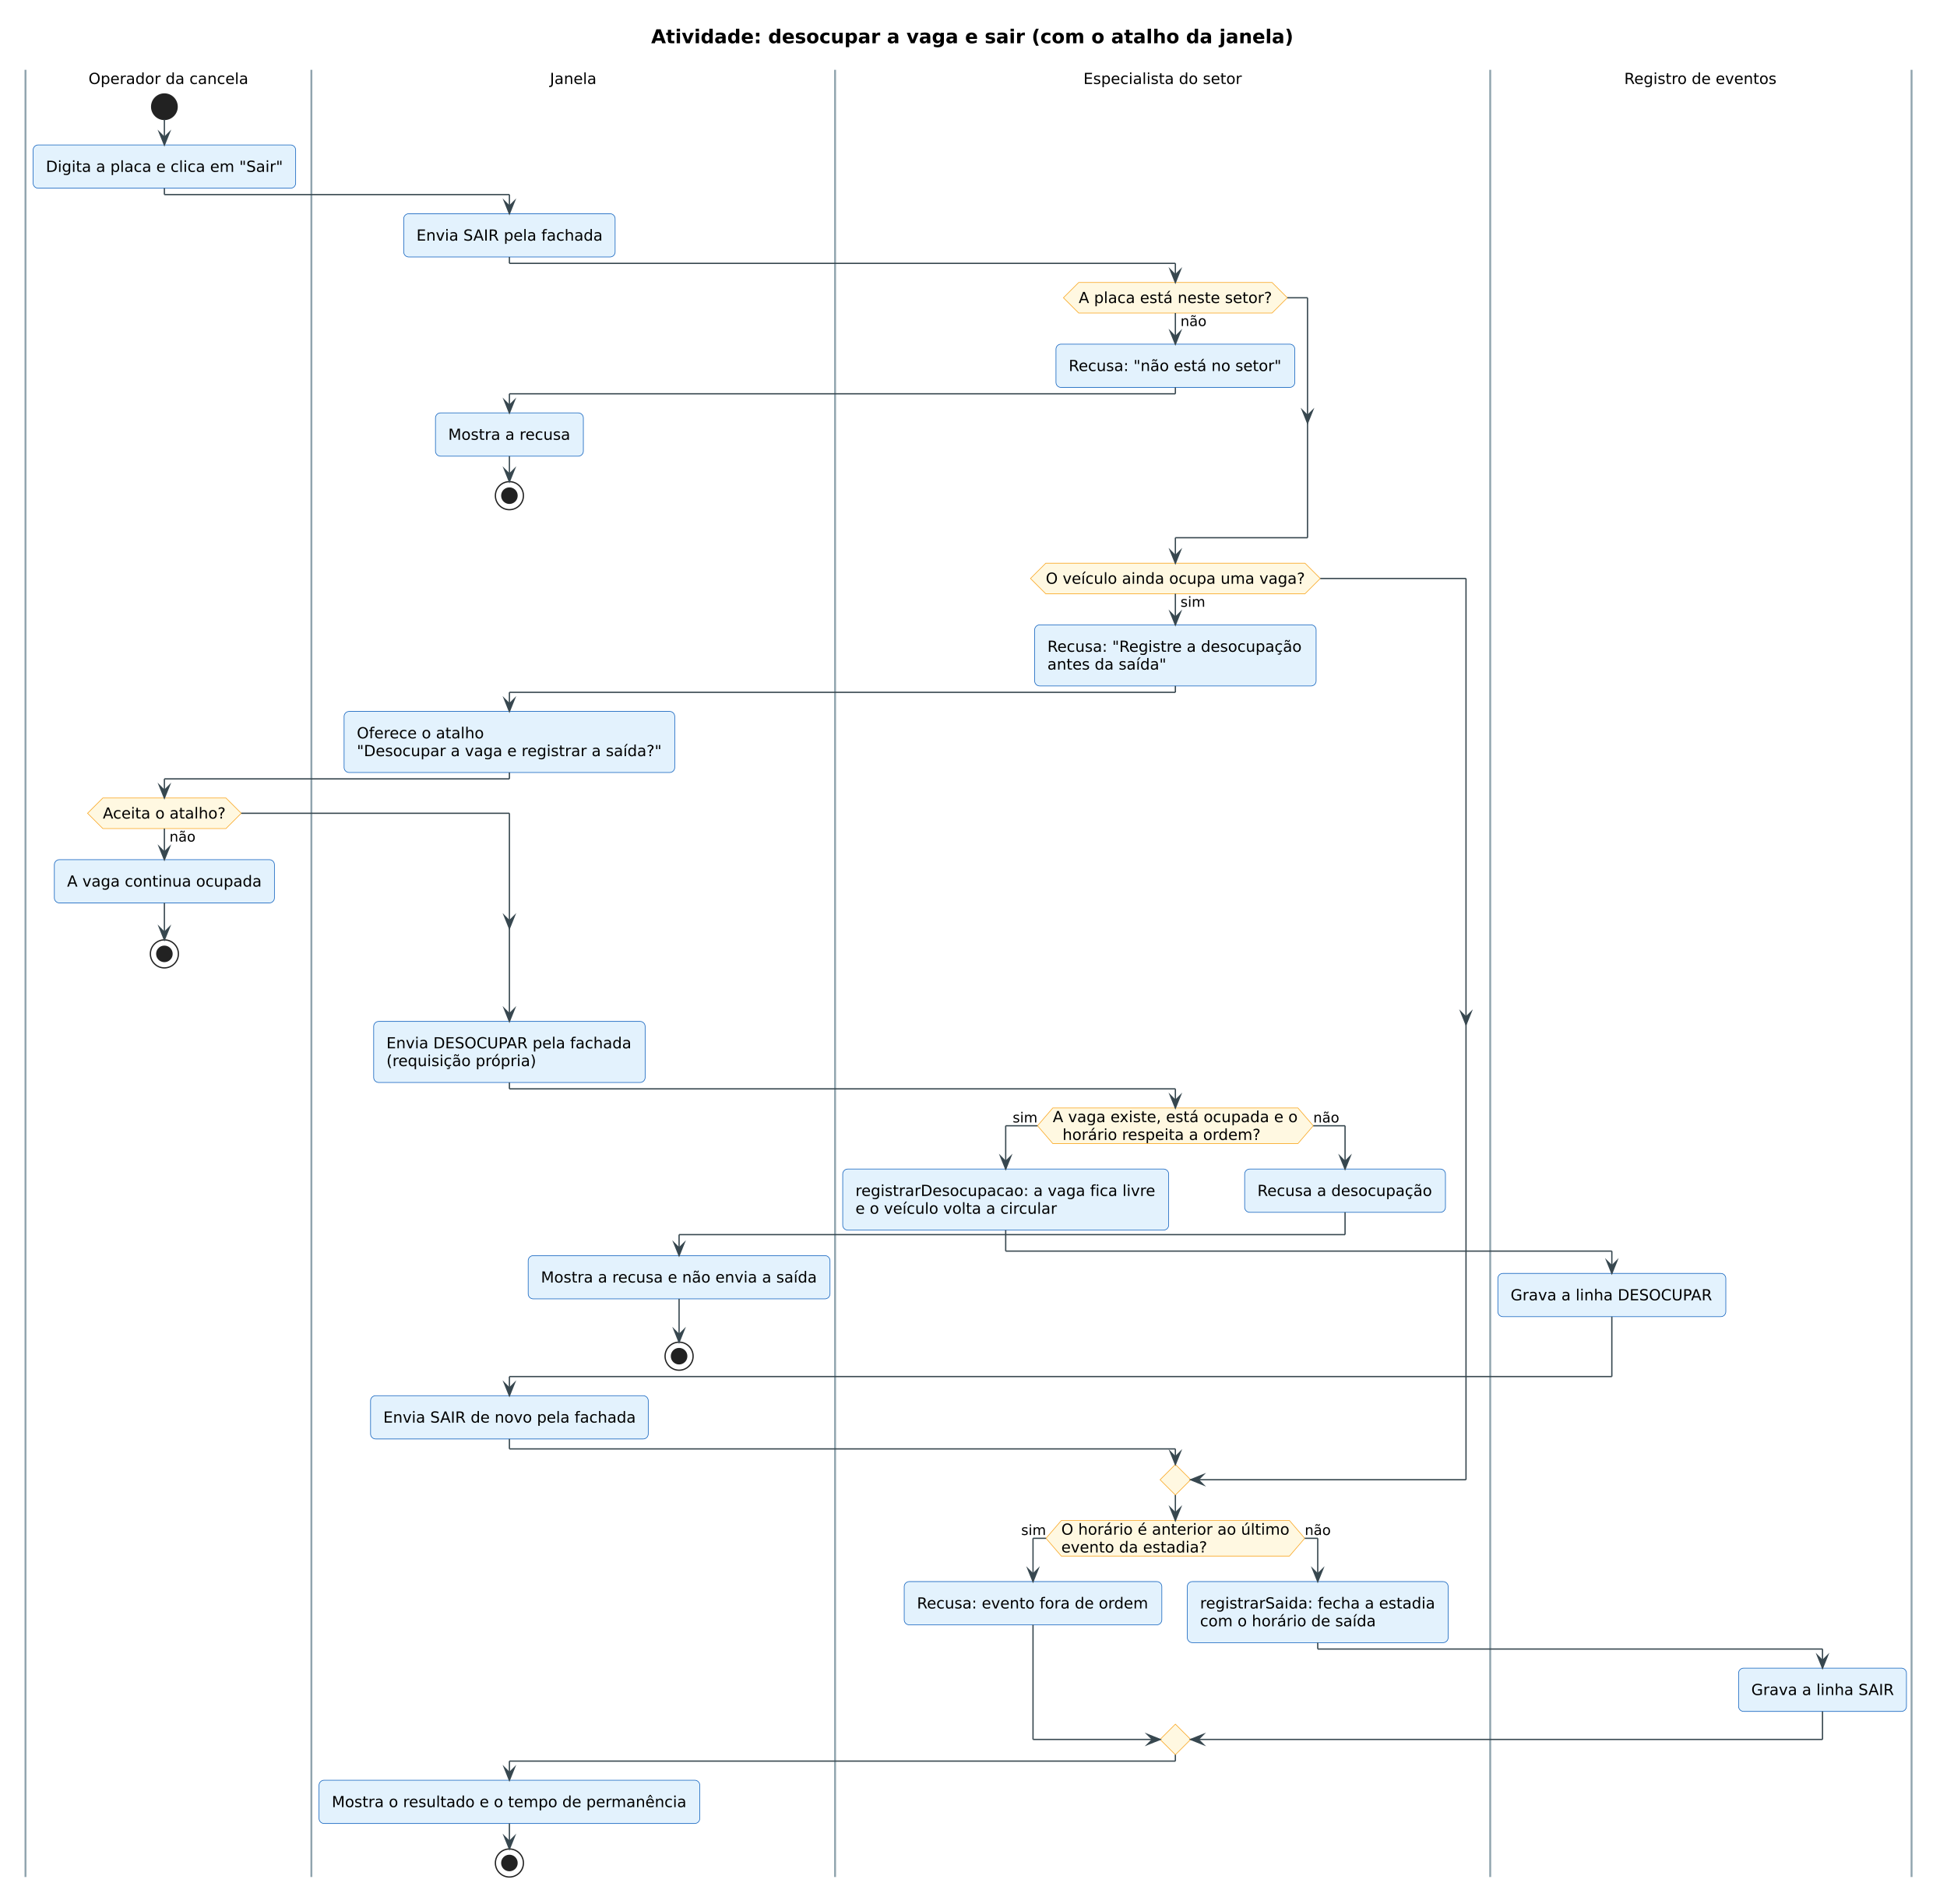
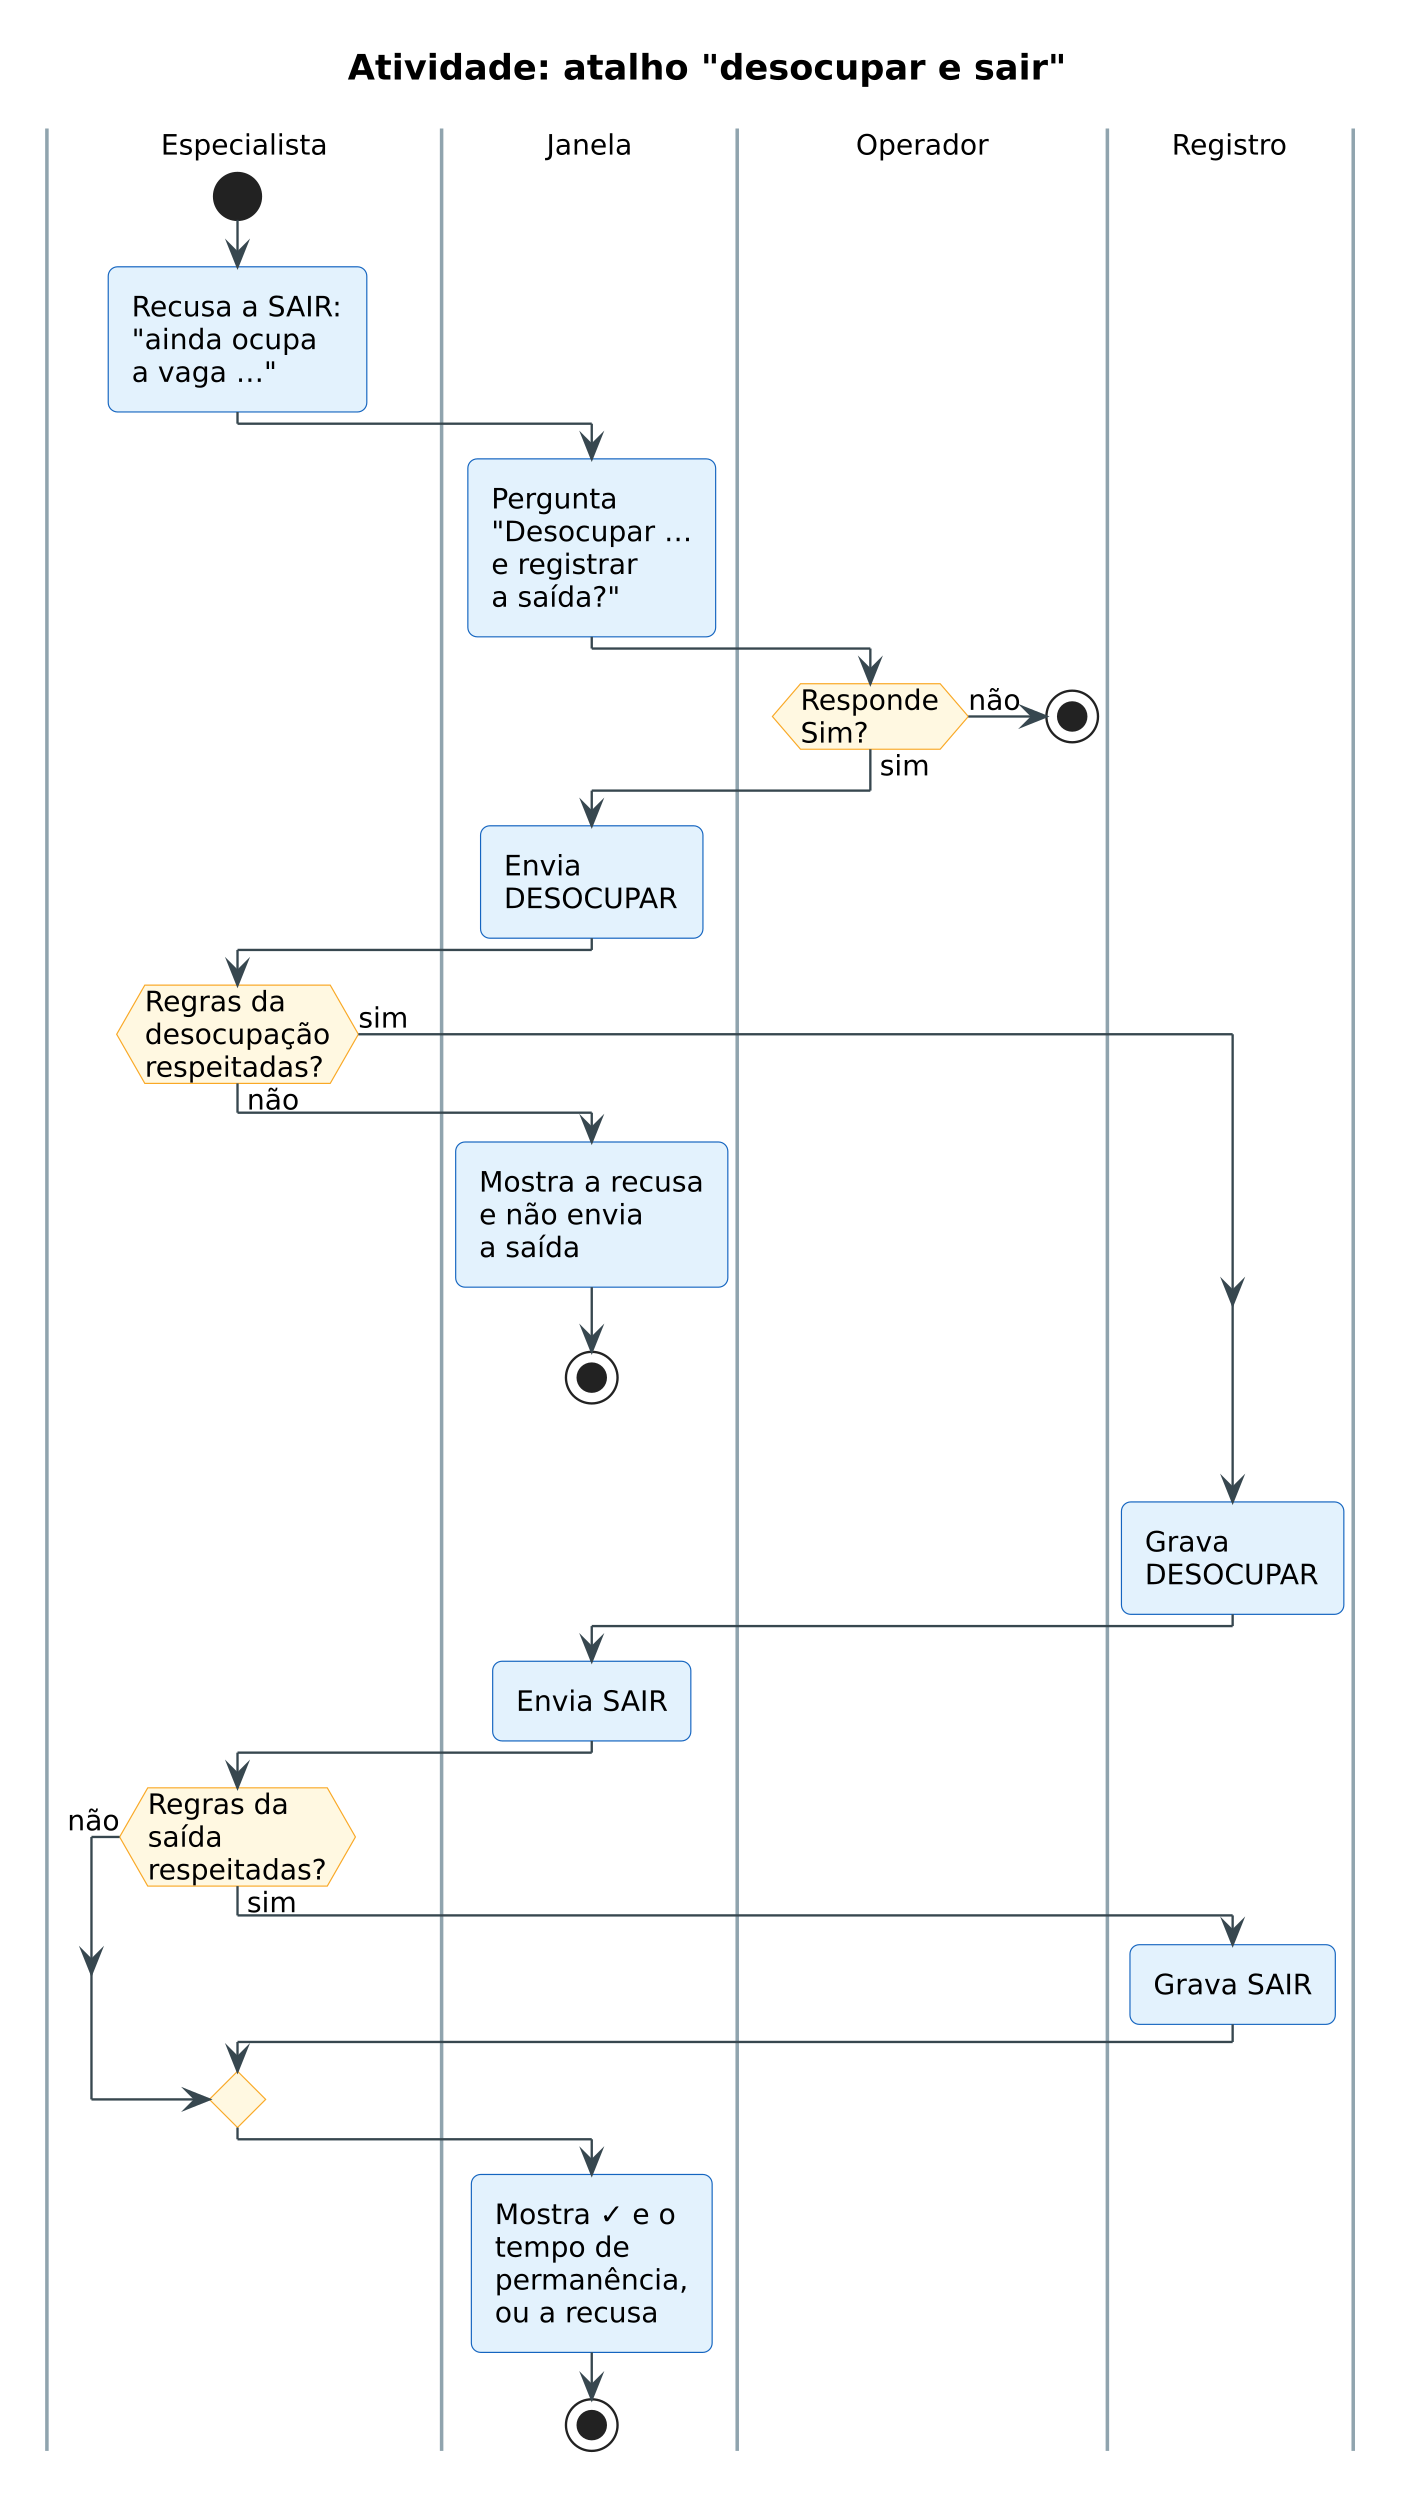
- <svg xmlns="http://www.w3.org/2000/svg" version="1.1" data-diagram-type="ACTIVITY" style="width:1528px;height:1494px;background:#FFFFFF;" width="1528px" height="1494px" viewBox="0 0 1528 1494" zoomAndPan="magnify" preserveAspectRatio="none" contentStyleType="text/css">
+ <svg xmlns="http://www.w3.org/2000/svg" version="1.1" data-diagram-type="ACTIVITY" style="width:604px;height:1066px;background:#FFFFFF;" width="604px" height="1066px" viewBox="0 0 604 1066" zoomAndPan="magnify" preserveAspectRatio="none" contentStyleType="text/css">
  <defs />
  <g font-family="sans-serif" lengthAdjust="spacing">
    <g class="title" data-source-line="2">
-       <text x="511.015" y="33.923" fill="#000" font-size="15" textLength="504.067" font-weight="700" font-family="'DejaVu Sans'">Atividade: desocupar a vaga e sair (com o atalho da janela)</text>
+       <text x="148.26" y="33.923" fill="#000" font-size="15" textLength="306.401" font-weight="700" font-family="'DejaVu Sans'">Atividade: atalho "desocupar e sair"</text>
    </g>
-     <rect x="20" y="54.791" width="1481.097" height="13.969" fill="none" style="stroke:none;" />
-     <ellipse cx="129.015" cy="83.76" rx="10" ry="10" fill="#222" style="stroke:#222;stroke-width:1;" />
-     <rect x="26" y="113.76" width="206.029" height="33.969" fill="#E3F2FD" style="stroke:#1565C0;stroke-width:0.5;" rx="4" ry="4" />
-     <text x="36" y="134.898" fill="#000" font-size="12" textLength="186.029" font-family="'DejaVu Sans'">Digita a placa e clica em "Sair"</text>
-     <rect x="42.658" y="674.717" width="172.713" height="33.969" fill="#E3F2FD" style="stroke:#1565C0;stroke-width:0.5;" rx="4" ry="4" />
-     <text x="52.658" y="695.855" fill="#000" font-size="12" textLength="152.713" font-family="'DejaVu Sans'">A vaga continua ocupada</text>
-     <ellipse cx="129.015" cy="748.67" rx="11" ry="11" fill="none" style="stroke:#222;stroke-width:1;" />
-     <ellipse cx="129.015" cy="748.67" rx="6" ry="6" fill="#222" style="stroke:#222;stroke-width:1;" />
-     <polygon points="80.707,626.314,177.322,626.314,189.322,638.314,177.322,650.314,80.707,650.314,68.707,638.314,80.707,626.314" fill="#FFF8E1" style="stroke:#F9A825;stroke-width:0.5;stroke-linejoin:miter;stroke-miterlimit:10;" />
-     <text x="133.015" y="660.525" fill="#000" font-size="11" textLength="20.442" font-family="'DejaVu Sans'">não</text>
-     <text x="80.707" y="642.469" fill="#000" font-size="12" textLength="96.615" font-family="'DejaVu Sans'">Aceita o atalho?</text>
-     <line x1="20" y1="54.791" x2="20" y2="1473.201" style="stroke:#90A4AE;stroke-width:1.5;" />
-     <rect x="316.825" y="167.729" width="165.916" height="33.969" fill="#E3F2FD" style="stroke:#1565C0;stroke-width:0.5;" rx="4" ry="4" />
-     <text x="326.825" y="188.867" fill="#000" font-size="12" textLength="145.916" font-family="'DejaVu Sans'">Envia SAIR pela fachada</text>
-     <rect x="341.76" y="324.068" width="116.047" height="33.969" fill="#E3F2FD" style="stroke:#1565C0;stroke-width:0.5;" rx="4" ry="4" />
-     <text x="351.76" y="345.207" fill="#000" font-size="12" textLength="96.047" font-family="'DejaVu Sans'">Mostra a recusa</text>
-     <ellipse cx="399.783" cy="389.037" rx="11" ry="11" fill="none" style="stroke:#222;stroke-width:1;" />
-     <ellipse cx="399.783" cy="389.037" rx="6" ry="6" fill="#222" style="stroke:#222;stroke-width:1;" />
-     <rect x="270.038" y="558.377" width="259.49" height="47.938" fill="#E3F2FD" style="stroke:#1565C0;stroke-width:0.5;" rx="4" ry="4" />
-     <text x="280.038" y="579.516" fill="#000" font-size="12" textLength="100.014" font-family="'DejaVu Sans'">Oferece o atalho</text>
-     <text x="280.038" y="593.484" fill="#000" font-size="12" textLength="239.49" font-family="'DejaVu Sans'">"Desocupar a vaga e registrar a saída?"</text>
-     <rect x="293.262" y="801.67" width="213.043" height="47.938" fill="#E3F2FD" style="stroke:#1565C0;stroke-width:0.5;" rx="4" ry="4" />
-     <text x="303.262" y="822.809" fill="#000" font-size="12" textLength="193.043" font-family="'DejaVu Sans'">Envia DESOCUPAR pela fachada</text>
-     <text x="303.262" y="836.777" fill="#000" font-size="12" textLength="118.061" font-family="'DejaVu Sans'">(requisição própria)</text>
-     <rect x="414.523" y="985.482" width="236.844" height="33.969" fill="#E3F2FD" style="stroke:#1565C0;stroke-width:0.5;" rx="4" ry="4" />
-     <text x="424.523" y="1006.621" fill="#000" font-size="12" textLength="216.844" font-family="'DejaVu Sans'">Mostra a recusa e não envia a saída</text>
-     <ellipse cx="532.945" cy="1064.42" rx="11" ry="11" fill="none" style="stroke:#222;stroke-width:1;" />
-     <ellipse cx="532.945" cy="1064.42" rx="6" ry="6" fill="#222" style="stroke:#222;stroke-width:1;" />
-     <rect x="290.815" y="1095.42" width="217.936" height="33.969" fill="#E3F2FD" style="stroke:#1565C0;stroke-width:0.5;" rx="4" ry="4" />
-     <text x="300.815" y="1116.559" fill="#000" font-size="12" textLength="197.936" font-family="'DejaVu Sans'">Envia SAIR de novo pela fachada</text>
-     <rect x="250.371" y="1397.232" width="298.824" height="33.969" fill="#E3F2FD" style="stroke:#1565C0;stroke-width:0.5;" rx="4" ry="4" />
-     <text x="260.371" y="1418.371" fill="#000" font-size="12" textLength="278.824" font-family="'DejaVu Sans'">Mostra o resultado e o tempo de permanência</text>
-     <ellipse cx="399.783" cy="1462.201" rx="11" ry="11" fill="none" style="stroke:#222;stroke-width:1;" />
-     <ellipse cx="399.783" cy="1462.201" rx="6" ry="6" fill="#222" style="stroke:#222;stroke-width:1;" />
-     <line x1="244.371" y1="54.791" x2="244.371" y2="1473.201" style="stroke:#90A4AE;stroke-width:1.5;" />
-     <rect x="828.719" y="270.1" width="187.426" height="33.969" fill="#E3F2FD" style="stroke:#1565C0;stroke-width:0.5;" rx="4" ry="4" />
-     <text x="838.719" y="291.238" fill="#000" font-size="12" textLength="167.426" font-family="'DejaVu Sans'">Recusa: "não está no setor"</text>
-     <polygon points="846.567,221.697,998.296,221.697,1010.296,233.697,998.296,245.697,846.567,245.697,834.567,233.697,846.567,221.697" fill="#FFF8E1" style="stroke:#F9A825;stroke-width:0.5;stroke-linejoin:miter;stroke-miterlimit:10;" />
-     <text x="926.432" y="255.908" fill="#000" font-size="11" textLength="20.442" font-family="'DejaVu Sans'">não</text>
-     <text x="846.567" y="237.852" fill="#000" font-size="12" textLength="151.729" font-family="'DejaVu Sans'">A placa está neste setor?</text>
-     <rect x="811.984" y="490.439" width="220.895" height="47.938" fill="#E3F2FD" style="stroke:#1565C0;stroke-width:0.5;" rx="4" ry="4" />
-     <text x="821.984" y="511.578" fill="#000" font-size="12" textLength="200.895" font-family="'DejaVu Sans'">Recusa: "Registre a desocupação</text>
-     <text x="821.984" y="525.547" fill="#000" font-size="12" textLength="93.328" font-family="'DejaVu Sans'">antes da saída"</text>
-     <polygon points="826.232,869.607,1018.631,869.607,1030.631,883.576,1018.631,897.545,826.232,897.545,814.232,883.576,826.232,869.607" fill="#FFF8E1" style="stroke:#F9A825;stroke-width:0.5;stroke-linejoin:miter;stroke-miterlimit:10;" />
-     <text x="826.232" y="880.746" fill="#000" font-size="12" textLength="192.398" font-family="'DejaVu Sans'">A vaga existe, está ocupada e o</text>
-     <text x="833.861" y="894.715" fill="#000" font-size="12" textLength="155.936" font-family="'DejaVu Sans'">horário respeita a ordem?</text>
-     <text x="794.73" y="880.982" fill="#000" font-size="11" textLength="19.502" font-family="'DejaVu Sans'">sim</text>
-     <text x="1030.631" y="880.982" fill="#000" font-size="11" textLength="20.442" font-family="'DejaVu Sans'">não</text>
-     <rect x="661.367" y="917.545" width="255.805" height="47.938" fill="#E3F2FD" style="stroke:#1565C0;stroke-width:0.5;" rx="4" ry="4" />
-     <text x="671.367" y="938.684" fill="#000" font-size="12" textLength="235.805" font-family="'DejaVu Sans'">registrarDesocupacao: a vaga fica livre</text>
-     <text x="671.367" y="952.652" fill="#000" font-size="12" textLength="158.373" font-family="'DejaVu Sans'">e o veículo volta a circular</text>
-     <rect x="976.808" y="917.545" width="157.572" height="33.969" fill="#E3F2FD" style="stroke:#1565C0;stroke-width:0.5;" rx="4" ry="4" />
-     <text x="986.808" y="938.684" fill="#000" font-size="12" textLength="137.572" font-family="'DejaVu Sans'">Recusa a desocupação</text>
-     <polygon points="820.713,442.037,1024.15,442.037,1036.15,454.037,1024.15,466.037,820.713,466.037,808.713,454.037,820.713,442.037" fill="#FFF8E1" style="stroke:#F9A825;stroke-width:0.5;stroke-linejoin:miter;stroke-miterlimit:10;" />
-     <text x="926.432" y="476.248" fill="#000" font-size="11" textLength="19.502" font-family="'DejaVu Sans'">sim</text>
-     <text x="820.713" y="458.191" fill="#000" font-size="12" textLength="203.438" font-family="'DejaVu Sans'">O veículo ainda ocupa uma vaga?</text>
-     <polygon points="922.432,1149.389,934.432,1161.389,922.432,1173.389,910.432,1161.389,922.432,1149.389" fill="#FFF8E1" style="stroke:#F9A825;stroke-width:0.5;stroke-linejoin:miter;stroke-miterlimit:10;" />
-     <polygon points="832.912,1193.389,1011.951,1193.389,1023.951,1207.357,1011.951,1221.326,832.912,1221.326,820.912,1207.357,832.912,1193.389" fill="#FFF8E1" style="stroke:#F9A825;stroke-width:0.5;stroke-linejoin:miter;stroke-miterlimit:10;" />
-     <text x="832.912" y="1204.527" fill="#000" font-size="12" textLength="179.039" font-family="'DejaVu Sans'">O horário é anterior ao último</text>
-     <text x="832.912" y="1218.496" fill="#000" font-size="12" textLength="114.486" font-family="'DejaVu Sans'">evento da estadia?</text>
-     <text x="801.41" y="1204.763" fill="#000" font-size="11" textLength="19.502" font-family="'DejaVu Sans'">sim</text>
-     <text x="1023.951" y="1204.763" fill="#000" font-size="11" textLength="20.442" font-family="'DejaVu Sans'">não</text>
-     <rect x="709.625" y="1241.326" width="202.168" height="33.969" fill="#E3F2FD" style="stroke:#1565C0;stroke-width:0.5;" rx="4" ry="4" />
-     <text x="719.625" y="1262.465" fill="#000" font-size="12" textLength="182.168" font-family="'DejaVu Sans'">Recusa: evento fora de ordem</text>
-     <rect x="931.793" y="1241.326" width="204.723" height="47.938" fill="#E3F2FD" style="stroke:#1565C0;stroke-width:0.5;" rx="4" ry="4" />
-     <text x="941.793" y="1262.465" fill="#000" font-size="12" textLength="184.723" font-family="'DejaVu Sans'">registrarSaida: fecha a estadia</text>
-     <text x="941.793" y="1276.434" fill="#000" font-size="12" textLength="137.982" font-family="'DejaVu Sans'">com o horário de saída</text>
-     <polygon points="922.432,1353.232,934.432,1365.232,922.432,1377.232,910.432,1365.232,922.432,1353.232" fill="#FFF8E1" style="stroke:#F9A825;stroke-width:0.5;stroke-linejoin:miter;stroke-miterlimit:10;" />
-     <line x1="655.367" y1="54.791" x2="655.367" y2="1473.201" style="stroke:#90A4AE;stroke-width:1.5;" />
-     <rect x="1175.516" y="999.451" width="178.9" height="33.969" fill="#E3F2FD" style="stroke:#1565C0;stroke-width:0.5;" rx="4" ry="4" />
-     <text x="1185.516" y="1020.59" fill="#000" font-size="12" textLength="158.9" font-family="'DejaVu Sans'">Grava a linha DESOCUPAR</text>
-     <rect x="1364.416" y="1309.264" width="131.773" height="33.969" fill="#E3F2FD" style="stroke:#1565C0;stroke-width:0.5;" rx="4" ry="4" />
-     <text x="1374.416" y="1330.402" fill="#000" font-size="12" textLength="111.773" font-family="'DejaVu Sans'">Grava a linha SAIR</text>
-     <line x1="1169.516" y1="54.791" x2="1169.516" y2="1473.201" style="stroke:#90A4AE;stroke-width:1.5;" />
-     <line x1="1500.189" y1="54.791" x2="1500.189" y2="1473.201" style="stroke:#90A4AE;stroke-width:1.5;" />
-     <line x1="129.015" y1="93.76" x2="129.015" y2="113.76" style="stroke:#37474F;stroke-width:1;" />
-     <polygon points="125.015,103.76,129.015,113.76,133.015,103.76,129.015,107.76" fill="#37474F" style="stroke:#37474F;stroke-width:1;stroke-linejoin:miter;stroke-miterlimit:10;" />
-     <line x1="129.015" y1="708.686" x2="129.015" y2="737.67" style="stroke:#37474F;stroke-width:1;" />
-     <polygon points="125.015,727.67,129.015,737.67,133.015,727.67,129.015,731.67" fill="#37474F" style="stroke:#37474F;stroke-width:1;stroke-linejoin:miter;stroke-miterlimit:10;" />
-     <line x1="129.015" y1="650.314" x2="129.015" y2="674.717" style="stroke:#37474F;stroke-width:1;" />
-     <polygon points="125.015,664.717,129.015,674.717,133.015,664.717,129.015,668.717" fill="#37474F" style="stroke:#37474F;stroke-width:1;stroke-linejoin:miter;stroke-miterlimit:10;" />
-     <line x1="189.322" y1="638.314" x2="399.783" y2="638.314" style="stroke:#37474F;stroke-width:1;" />
-     <polygon points="395.783,718.686,399.783,728.686,403.783,718.686,399.783,722.686" fill="#37474F" style="stroke:#37474F;stroke-width:1;stroke-linejoin:miter;stroke-miterlimit:10;" />
-     <line x1="399.783" y1="638.314" x2="399.783" y2="801.67" style="stroke:#37474F;stroke-width:1;" />
-     <polygon points="395.783,791.67,399.783,801.67,403.783,791.67,399.783,795.67" fill="#37474F" style="stroke:#37474F;stroke-width:1;stroke-linejoin:miter;stroke-miterlimit:10;" />
-     <line x1="399.783" y1="358.037" x2="399.783" y2="378.037" style="stroke:#37474F;stroke-width:1;" />
-     <polygon points="395.783,368.037,399.783,378.037,403.783,368.037,399.783,372.037" fill="#37474F" style="stroke:#37474F;stroke-width:1;stroke-linejoin:miter;stroke-miterlimit:10;" />
-     <line x1="532.945" y1="1019.451" x2="532.945" y2="1053.42" style="stroke:#37474F;stroke-width:1;" />
-     <polygon points="528.945,1043.42,532.945,1053.42,536.945,1043.42,532.945,1047.42" fill="#37474F" style="stroke:#37474F;stroke-width:1;stroke-linejoin:miter;stroke-miterlimit:10;" />
-     <line x1="399.783" y1="1431.201" x2="399.783" y2="1451.201" style="stroke:#37474F;stroke-width:1;" />
-     <polygon points="395.783,1441.201,399.783,1451.201,403.783,1441.201,399.783,1445.201" fill="#37474F" style="stroke:#37474F;stroke-width:1;stroke-linejoin:miter;stroke-miterlimit:10;" />
-     <line x1="922.432" y1="245.697" x2="922.432" y2="270.1" style="stroke:#37474F;stroke-width:1;" />
-     <polygon points="918.432,260.1,922.432,270.1,926.432,260.1,922.432,264.1" fill="#37474F" style="stroke:#37474F;stroke-width:1;stroke-linejoin:miter;stroke-miterlimit:10;" />
-     <line x1="1010.296" y1="233.697" x2="1026.145" y2="233.697" style="stroke:#37474F;stroke-width:1;" />
-     <polygon points="1022.145,322.068,1026.145,332.068,1030.145,322.068,1026.145,326.068" fill="#37474F" style="stroke:#37474F;stroke-width:1;stroke-linejoin:miter;stroke-miterlimit:10;" />
-     <line x1="1026.145" y1="233.697" x2="1026.145" y2="422.037" style="stroke:#37474F;stroke-width:1;" />
-     <line x1="1026.145" y1="422.037" x2="922.432" y2="422.037" style="stroke:#37474F;stroke-width:1;" />
-     <line x1="922.432" y1="422.037" x2="922.432" y2="442.037" style="stroke:#37474F;stroke-width:1;" />
-     <polygon points="918.432,432.037,922.432,442.037,926.432,432.037,922.432,436.037" fill="#37474F" style="stroke:#37474F;stroke-width:1;stroke-linejoin:miter;stroke-miterlimit:10;" />
-     <line x1="814.232" y1="883.576" x2="789.27" y2="883.576" style="stroke:#37474F;stroke-width:1;" />
-     <line x1="789.27" y1="883.576" x2="789.27" y2="917.545" style="stroke:#37474F;stroke-width:1;" />
-     <polygon points="785.27,907.545,789.27,917.545,793.27,907.545,789.27,911.545" fill="#37474F" style="stroke:#37474F;stroke-width:1;stroke-linejoin:miter;stroke-miterlimit:10;" />
-     <line x1="1030.631" y1="883.576" x2="1055.594" y2="883.576" style="stroke:#37474F;stroke-width:1;" />
-     <line x1="1055.594" y1="883.576" x2="1055.594" y2="917.545" style="stroke:#37474F;stroke-width:1;" />
-     <polygon points="1051.594,907.545,1055.594,917.545,1059.594,907.545,1055.594,911.545" fill="#37474F" style="stroke:#37474F;stroke-width:1;stroke-linejoin:miter;stroke-miterlimit:10;" />
-     <line x1="922.432" y1="466.037" x2="922.432" y2="490.439" style="stroke:#37474F;stroke-width:1;" />
-     <polygon points="918.432,480.439,922.432,490.439,926.432,480.439,922.432,484.439" fill="#37474F" style="stroke:#37474F;stroke-width:1;stroke-linejoin:miter;stroke-miterlimit:10;" />
-     <line x1="1036.15" y1="454.037" x2="1150.516" y2="454.037" style="stroke:#37474F;stroke-width:1;" />
-     <polygon points="1146.516,794.236,1150.516,804.236,1154.516,794.236,1150.516,798.236" fill="#37474F" style="stroke:#37474F;stroke-width:1;stroke-linejoin:miter;stroke-miterlimit:10;" />
-     <line x1="1150.516" y1="454.037" x2="1150.516" y2="1161.389" style="stroke:#37474F;stroke-width:1;" />
-     <line x1="1150.516" y1="1161.389" x2="934.432" y2="1161.389" style="stroke:#37474F;stroke-width:1;" />
-     <polygon points="944.432,1157.389,934.432,1161.389,944.432,1165.389,940.432,1161.389" fill="#37474F" style="stroke:#37474F;stroke-width:1;stroke-linejoin:miter;stroke-miterlimit:10;" />
-     <line x1="820.912" y1="1207.357" x2="810.709" y2="1207.357" style="stroke:#37474F;stroke-width:1;" />
-     <line x1="810.709" y1="1207.357" x2="810.709" y2="1241.326" style="stroke:#37474F;stroke-width:1;" />
-     <polygon points="806.709,1231.326,810.709,1241.326,814.709,1231.326,810.709,1235.326" fill="#37474F" style="stroke:#37474F;stroke-width:1;stroke-linejoin:miter;stroke-miterlimit:10;" />
-     <line x1="1023.951" y1="1207.357" x2="1034.154" y2="1207.357" style="stroke:#37474F;stroke-width:1;" />
-     <line x1="1034.154" y1="1207.357" x2="1034.154" y2="1241.326" style="stroke:#37474F;stroke-width:1;" />
-     <polygon points="1030.154,1231.326,1034.154,1241.326,1038.154,1231.326,1034.154,1235.326" fill="#37474F" style="stroke:#37474F;stroke-width:1;stroke-linejoin:miter;stroke-miterlimit:10;" />
-     <line x1="810.709" y1="1275.295" x2="810.709" y2="1365.232" style="stroke:#37474F;stroke-width:1;" />
-     <line x1="810.709" y1="1365.232" x2="910.432" y2="1365.232" style="stroke:#37474F;stroke-width:1;" />
-     <polygon points="900.432,1361.232,910.432,1365.232,900.432,1369.232,904.432,1365.232" fill="#37474F" style="stroke:#37474F;stroke-width:1;stroke-linejoin:miter;stroke-miterlimit:10;" />
-     <line x1="922.432" y1="1173.389" x2="922.432" y2="1193.389" style="stroke:#37474F;stroke-width:1;" />
-     <polygon points="918.432,1183.389,922.432,1193.389,926.432,1183.389,922.432,1187.389" fill="#37474F" style="stroke:#37474F;stroke-width:1;stroke-linejoin:miter;stroke-miterlimit:10;" />
-     <line x1="129.015" y1="147.729" x2="129.015" y2="152.729" style="stroke:#37474F;stroke-width:1;" />
-     <line x1="129.015" y1="152.729" x2="399.783" y2="152.729" style="stroke:#37474F;stroke-width:1;" />
-     <line x1="399.783" y1="152.729" x2="399.783" y2="167.729" style="stroke:#37474F;stroke-width:1;" />
-     <polygon points="395.783,157.729,399.783,167.729,403.783,157.729,399.783,161.729" fill="#37474F" style="stroke:#37474F;stroke-width:1;stroke-linejoin:miter;stroke-miterlimit:10;" />
-     <line x1="922.432" y1="304.068" x2="922.432" y2="309.068" style="stroke:#37474F;stroke-width:1;" />
-     <line x1="922.432" y1="309.068" x2="399.783" y2="309.068" style="stroke:#37474F;stroke-width:1;" />
-     <line x1="399.783" y1="309.068" x2="399.783" y2="324.068" style="stroke:#37474F;stroke-width:1;" />
-     <polygon points="395.783,314.068,399.783,324.068,403.783,314.068,399.783,318.068" fill="#37474F" style="stroke:#37474F;stroke-width:1;stroke-linejoin:miter;stroke-miterlimit:10;" />
-     <line x1="399.783" y1="201.697" x2="399.783" y2="206.697" style="stroke:#37474F;stroke-width:1;" />
-     <line x1="399.783" y1="206.697" x2="922.432" y2="206.697" style="stroke:#37474F;stroke-width:1;" />
-     <line x1="922.432" y1="206.697" x2="922.432" y2="221.697" style="stroke:#37474F;stroke-width:1;" />
-     <polygon points="918.432,211.697,922.432,221.697,926.432,211.697,922.432,215.697" fill="#37474F" style="stroke:#37474F;stroke-width:1;stroke-linejoin:miter;stroke-miterlimit:10;" />
-     <line x1="922.432" y1="538.377" x2="922.432" y2="543.377" style="stroke:#37474F;stroke-width:1;" />
-     <line x1="922.432" y1="543.377" x2="399.783" y2="543.377" style="stroke:#37474F;stroke-width:1;" />
-     <line x1="399.783" y1="543.377" x2="399.783" y2="558.377" style="stroke:#37474F;stroke-width:1;" />
-     <polygon points="395.783,548.377,399.783,558.377,403.783,548.377,399.783,552.377" fill="#37474F" style="stroke:#37474F;stroke-width:1;stroke-linejoin:miter;stroke-miterlimit:10;" />
-     <line x1="399.783" y1="606.314" x2="399.783" y2="611.314" style="stroke:#37474F;stroke-width:1;" />
-     <line x1="399.783" y1="611.314" x2="129.015" y2="611.314" style="stroke:#37474F;stroke-width:1;" />
-     <line x1="129.015" y1="611.314" x2="129.015" y2="626.314" style="stroke:#37474F;stroke-width:1;" />
-     <polygon points="125.015,616.314,129.015,626.314,133.015,616.314,129.015,620.314" fill="#37474F" style="stroke:#37474F;stroke-width:1;stroke-linejoin:miter;stroke-miterlimit:10;" />
-     <line x1="789.27" y1="965.482" x2="789.27" y2="981.951" style="stroke:#37474F;stroke-width:1;" />
-     <line x1="789.27" y1="981.951" x2="1264.966" y2="981.951" style="stroke:#37474F;stroke-width:1;" />
-     <line x1="1264.966" y1="981.951" x2="1264.966" y2="999.451" style="stroke:#37474F;stroke-width:1;" />
-     <polygon points="1260.966,989.451,1264.966,999.451,1268.966,989.451,1264.966,993.451" fill="#37474F" style="stroke:#37474F;stroke-width:1;stroke-linejoin:miter;stroke-miterlimit:10;" />
-     <line x1="1055.594" y1="951.514" x2="1055.594" y2="969.014" style="stroke:#37474F;stroke-width:1;" />
-     <line x1="1055.594" y1="969.014" x2="532.945" y2="969.014" style="stroke:#37474F;stroke-width:1;" />
-     <line x1="532.945" y1="969.014" x2="532.945" y2="985.482" style="stroke:#37474F;stroke-width:1;" />
-     <polygon points="528.945,975.482,532.945,985.482,536.945,975.482,532.945,979.482" fill="#37474F" style="stroke:#37474F;stroke-width:1;stroke-linejoin:miter;stroke-miterlimit:10;" />
-     <line x1="1264.966" y1="1033.42" x2="1264.966" y2="1080.42" style="stroke:#37474F;stroke-width:1;" />
-     <line x1="1264.966" y1="1080.42" x2="399.783" y2="1080.42" style="stroke:#37474F;stroke-width:1;" />
-     <line x1="399.783" y1="1080.42" x2="399.783" y2="1095.42" style="stroke:#37474F;stroke-width:1;" />
-     <polygon points="395.783,1085.42,399.783,1095.42,403.783,1085.42,399.783,1089.42" fill="#37474F" style="stroke:#37474F;stroke-width:1;stroke-linejoin:miter;stroke-miterlimit:10;" />
-     <line x1="399.783" y1="849.607" x2="399.783" y2="854.607" style="stroke:#37474F;stroke-width:1;" />
-     <line x1="399.783" y1="854.607" x2="922.432" y2="854.607" style="stroke:#37474F;stroke-width:1;" />
-     <line x1="922.432" y1="854.607" x2="922.432" y2="869.607" style="stroke:#37474F;stroke-width:1;" />
-     <polygon points="918.432,859.607,922.432,869.607,926.432,859.607,922.432,863.607" fill="#37474F" style="stroke:#37474F;stroke-width:1;stroke-linejoin:miter;stroke-miterlimit:10;" />
-     <line x1="399.783" y1="1129.389" x2="399.783" y2="1137.188" style="stroke:#37474F;stroke-width:1;" />
-     <line x1="399.783" y1="1137.188" x2="922.432" y2="1137.188" style="stroke:#37474F;stroke-width:1;" />
-     <line x1="922.432" y1="1137.188" x2="922.432" y2="1149.389" style="stroke:#37474F;stroke-width:1;" />
-     <polygon points="918.432,1139.389,922.432,1149.389,926.432,1139.389,922.432,1143.389" fill="#37474F" style="stroke:#37474F;stroke-width:1;stroke-linejoin:miter;stroke-miterlimit:10;" />
-     <line x1="1034.154" y1="1289.264" x2="1034.154" y2="1294.264" style="stroke:#37474F;stroke-width:1;" />
-     <line x1="1034.154" y1="1294.264" x2="1430.303" y2="1294.264" style="stroke:#37474F;stroke-width:1;" />
-     <line x1="1430.303" y1="1294.264" x2="1430.303" y2="1309.264" style="stroke:#37474F;stroke-width:1;" />
-     <polygon points="1426.303,1299.264,1430.303,1309.264,1434.303,1299.264,1430.303,1303.264" fill="#37474F" style="stroke:#37474F;stroke-width:1;stroke-linejoin:miter;stroke-miterlimit:10;" />
-     <line x1="1430.303" y1="1343.232" x2="1430.303" y2="1365.232" style="stroke:#37474F;stroke-width:1;" />
-     <line x1="1430.303" y1="1365.232" x2="934.432" y2="1365.232" style="stroke:#37474F;stroke-width:1;" />
-     <polygon points="944.432,1361.232,934.432,1365.232,944.432,1369.232,940.432,1365.232" fill="#37474F" style="stroke:#37474F;stroke-width:1;stroke-linejoin:miter;stroke-miterlimit:10;" />
-     <line x1="922.432" y1="1377.232" x2="922.432" y2="1382.232" style="stroke:#37474F;stroke-width:1;" />
-     <line x1="922.432" y1="1382.232" x2="399.783" y2="1382.232" style="stroke:#37474F;stroke-width:1;" />
-     <line x1="399.783" y1="1382.232" x2="399.783" y2="1397.232" style="stroke:#37474F;stroke-width:1;" />
-     <polygon points="395.783,1387.232,399.783,1397.232,403.783,1387.232,399.783,1391.232" fill="#37474F" style="stroke:#37474F;stroke-width:1;stroke-linejoin:miter;stroke-miterlimit:10;" />
-     <text x="69.461" y="65.93" fill="#000" font-size="12" textLength="125.449" font-family="'DejaVu Sans'">Operador da cancela</text>
-     <text x="431.585" y="65.93" fill="#000" font-size="12" textLength="36.568" font-family="'DejaVu Sans'">Janela</text>
-     <text x="850.291" y="65.93" fill="#000" font-size="12" textLength="124.301" font-family="'DejaVu Sans'">Especialista do setor</text>
-     <text x="1274.7" y="65.93" fill="#000" font-size="12" textLength="120.305" font-family="'DejaVu Sans'">Registro de eventos</text>
+     <rect x="20" y="54.791" width="557.922" height="13.969" fill="none" style="stroke:none;" />
+     <ellipse cx="101.276" cy="83.76" rx="10" ry="10" fill="#222" style="stroke:#222;stroke-width:1;" />
+     <rect x="46.147" y="113.76" width="110.258" height="61.906" fill="#E3F2FD" style="stroke:#1565C0;stroke-width:0.5;" rx="4" ry="4" />
+     <text x="56.147" y="134.898" fill="#000" font-size="12" textLength="90.258" font-family="'DejaVu Sans'">Recusa a SAIR:</text>
+     <text x="56.147" y="148.867" fill="#000" font-size="12" textLength="79.113" font-family="'DejaVu Sans'">"ainda ocupa</text>
+     <text x="56.147" y="162.836" fill="#000" font-size="12" textLength="61.928" font-family="'DejaVu Sans'">a vaga …"</text>
+     <polygon points="61.746,420.055,140.807,420.055,152.807,441.008,140.807,461.961,61.746,461.961,49.746,441.008,61.746,420.055" fill="#FFF8E1" style="stroke:#F9A825;stroke-width:0.5;stroke-linejoin:miter;stroke-miterlimit:10;" />
+     <text x="105.276" y="473.1" fill="#000" font-size="12" textLength="22.301" font-family="'DejaVu Sans'">não</text>
+     <text x="61.746" y="431.193" fill="#000" font-size="12" textLength="60.662" font-family="'DejaVu Sans'">Regras da</text>
+     <text x="61.746" y="445.162" fill="#000" font-size="12" textLength="79.061" font-family="'DejaVu Sans'">desocupação</text>
+     <text x="61.746" y="459.131" fill="#000" font-size="12" textLength="76.553" font-family="'DejaVu Sans'">respeitadas?</text>
+     <text x="152.807" y="438.178" fill="#000" font-size="12" textLength="21.275" font-family="'DejaVu Sans'">sim</text>
+     <polygon points="63,762.328,139.553,762.328,151.553,783.281,139.553,804.234,63,804.234,51,783.281,63,762.328" fill="#FFF8E1" style="stroke:#F9A825;stroke-width:0.5;stroke-linejoin:miter;stroke-miterlimit:10;" />
+     <text x="105.276" y="815.373" fill="#000" font-size="12" textLength="21.275" font-family="'DejaVu Sans'">sim</text>
+     <text x="63" y="773.467" fill="#000" font-size="12" textLength="60.662" font-family="'DejaVu Sans'">Regras da</text>
+     <text x="63" y="787.436" fill="#000" font-size="12" textLength="31.91" font-family="'DejaVu Sans'">saída</text>
+     <text x="63" y="801.404" fill="#000" font-size="12" textLength="76.553" font-family="'DejaVu Sans'">respeitadas?</text>
+     <text x="28.699" y="780.451" fill="#000" font-size="12" textLength="22.301" font-family="'DejaVu Sans'">não</text>
+     <polygon points="101.276,883.188,113.276,895.188,101.276,907.188,89.276,895.188,101.276,883.188" fill="#FFF8E1" style="stroke:#F9A825;stroke-width:0.5;stroke-linejoin:miter;stroke-miterlimit:10;" />
+     <line x1="20" y1="54.791" x2="20" y2="1045.063" style="stroke:#90A4AE;stroke-width:1.5;" />
+     <rect x="199.494" y="195.666" width="105.658" height="75.875" fill="#E3F2FD" style="stroke:#1565C0;stroke-width:0.5;" rx="4" ry="4" />
+     <text x="209.494" y="216.805" fill="#000" font-size="12" textLength="54.439" font-family="'DejaVu Sans'">Pergunta</text>
+     <text x="209.494" y="230.773" fill="#000" font-size="12" textLength="85.658" font-family="'DejaVu Sans'">"Desocupar …</text>
+     <text x="209.494" y="244.742" fill="#000" font-size="12" textLength="62.643" font-family="'DejaVu Sans'">e registrar</text>
+     <text x="209.494" y="258.711" fill="#000" font-size="12" textLength="54.967" font-family="'DejaVu Sans'">a saída?"</text>
+     <rect x="204.908" y="352.117" width="94.83" height="47.938" fill="#E3F2FD" style="stroke:#1565C0;stroke-width:0.5;" rx="4" ry="4" />
+     <text x="214.908" y="373.256" fill="#000" font-size="12" textLength="32.977" font-family="'DejaVu Sans'">Envia</text>
+     <text x="214.908" y="387.225" fill="#000" font-size="12" textLength="74.83" font-family="'DejaVu Sans'">DESOCUPAR</text>
+     <rect x="194.3" y="486.945" width="116.047" height="61.906" fill="#E3F2FD" style="stroke:#1565C0;stroke-width:0.5;" rx="4" ry="4" />
+     <text x="204.3" y="508.084" fill="#000" font-size="12" textLength="96.047" font-family="'DejaVu Sans'">Mostra a recusa</text>
+     <text x="204.3" y="522.053" fill="#000" font-size="12" textLength="70.09" font-family="'DejaVu Sans'">e não envia</text>
+     <text x="204.3" y="536.021" fill="#000" font-size="12" textLength="43.078" font-family="'DejaVu Sans'">a saída</text>
+     <ellipse cx="252.323" cy="587.422" rx="11" ry="11" fill="none" style="stroke:#222;stroke-width:1;" />
+     <ellipse cx="252.323" cy="587.422" rx="6" ry="6" fill="#222" style="stroke:#222;stroke-width:1;" />
+     <rect x="210.076" y="708.359" width="84.494" height="33.969" fill="#E3F2FD" style="stroke:#1565C0;stroke-width:0.5;" rx="4" ry="4" />
+     <text x="220.076" y="729.498" fill="#000" font-size="12" textLength="64.494" font-family="'DejaVu Sans'">Envia SAIR</text>
+     <rect x="200.988" y="927.188" width="102.67" height="75.875" fill="#E3F2FD" style="stroke:#1565C0;stroke-width:0.5;" rx="4" ry="4" />
+     <text x="210.988" y="948.326" fill="#000" font-size="12" textLength="77.162" font-family="'DejaVu Sans'">Mostra ✓ e o</text>
+     <text x="210.988" y="962.295" fill="#000" font-size="12" textLength="57.551" font-family="'DejaVu Sans'">tempo de</text>
+     <text x="210.988" y="976.264" fill="#000" font-size="12" textLength="82.67" font-family="'DejaVu Sans'">permanência,</text>
+     <text x="210.988" y="990.232" fill="#000" font-size="12" textLength="70.055" font-family="'DejaVu Sans'">ou a recusa</text>
+     <ellipse cx="252.323" cy="1034.063" rx="11" ry="11" fill="none" style="stroke:#222;stroke-width:1;" />
+     <ellipse cx="252.323" cy="1034.063" rx="6" ry="6" fill="#222" style="stroke:#222;stroke-width:1;" />
+     <line x1="188.3" y1="54.791" x2="188.3" y2="1045.063" style="stroke:#90A4AE;stroke-width:1.5;" />
+     <polygon points="341.347,291.541,400.884,291.541,412.884,305.51,400.884,319.479,341.347,319.479,329.347,305.51,341.347,291.541" fill="#FFF8E1" style="stroke:#F9A825;stroke-width:0.5;stroke-linejoin:miter;stroke-miterlimit:10;" />
+     <text x="375.115" y="330.617" fill="#000" font-size="12" textLength="21.275" font-family="'DejaVu Sans'">sim</text>
+     <text x="341.347" y="302.68" fill="#000" font-size="12" textLength="59.537" font-family="'DejaVu Sans'">Responde</text>
+     <text x="341.347" y="316.648" fill="#000" font-size="12" textLength="29.01" font-family="'DejaVu Sans'">Sim?</text>
+     <text x="412.884" y="302.68" fill="#000" font-size="12" textLength="22.301" font-family="'DejaVu Sans'">não</text>
+     <ellipse cx="457.185" cy="305.51" rx="11" ry="11" fill="none" style="stroke:#222;stroke-width:1;" />
+     <ellipse cx="457.185" cy="305.51" rx="6" ry="6" fill="#222" style="stroke:#222;stroke-width:1;" />
+     <line x1="314.347" y1="54.791" x2="314.347" y2="1045.063" style="stroke:#90A4AE;stroke-width:1.5;" />
+     <rect x="478.185" y="640.422" width="94.83" height="47.938" fill="#E3F2FD" style="stroke:#1565C0;stroke-width:0.5;" rx="4" ry="4" />
+     <text x="488.185" y="661.561" fill="#000" font-size="12" textLength="36.041" font-family="'DejaVu Sans'">Grava</text>
+     <text x="488.185" y="675.529" fill="#000" font-size="12" textLength="74.83" font-family="'DejaVu Sans'">DESOCUPAR</text>
+     <rect x="481.82" y="829.219" width="87.559" height="33.969" fill="#E3F2FD" style="stroke:#1565C0;stroke-width:0.5;" rx="4" ry="4" />
+     <text x="491.82" y="850.357" fill="#000" font-size="12" textLength="67.559" font-family="'DejaVu Sans'">Grava SAIR</text>
+     <line x1="472.185" y1="54.791" x2="472.185" y2="1045.063" style="stroke:#90A4AE;stroke-width:1.5;" />
+     <line x1="577.015" y1="54.791" x2="577.015" y2="1045.063" style="stroke:#90A4AE;stroke-width:1.5;" />
+     <line x1="101.276" y1="93.76" x2="101.276" y2="113.76" style="stroke:#37474F;stroke-width:1;" />
+     <polygon points="97.276,103.76,101.276,113.76,105.276,103.76,101.276,107.76" fill="#37474F" style="stroke:#37474F;stroke-width:1;stroke-linejoin:miter;stroke-miterlimit:10;" />
+     <line x1="152.807" y1="441.008" x2="525.6" y2="441.008" style="stroke:#37474F;stroke-width:1;" />
+     <polygon points="521.6,546.422,525.6,556.422,529.6,546.422,525.6,550.422" fill="#37474F" style="stroke:#37474F;stroke-width:1;stroke-linejoin:miter;stroke-miterlimit:10;" />
+     <line x1="525.6" y1="441.008" x2="525.6" y2="640.422" style="stroke:#37474F;stroke-width:1;" />
+     <polygon points="521.6,630.422,525.6,640.422,529.6,630.422,525.6,634.422" fill="#37474F" style="stroke:#37474F;stroke-width:1;stroke-linejoin:miter;stroke-miterlimit:10;" />
+     <line x1="51" y1="783.281" x2="39" y2="783.281" style="stroke:#37474F;stroke-width:1;" />
+     <polygon points="35,831.727,39,841.727,43,831.727,39,835.727" fill="#37474F" style="stroke:#37474F;stroke-width:1;stroke-linejoin:miter;stroke-miterlimit:10;" />
+     <line x1="39" y1="783.281" x2="39" y2="895.188" style="stroke:#37474F;stroke-width:1;" />
+     <line x1="39" y1="895.188" x2="89.276" y2="895.188" style="stroke:#37474F;stroke-width:1;" />
+     <polygon points="79.276,891.188,89.276,895.188,79.276,899.188,83.276,895.188" fill="#37474F" style="stroke:#37474F;stroke-width:1;stroke-linejoin:miter;stroke-miterlimit:10;" />
+     <line x1="252.323" y1="548.852" x2="252.323" y2="576.422" style="stroke:#37474F;stroke-width:1;" />
+     <polygon points="248.323,566.422,252.323,576.422,256.323,566.422,252.323,570.422" fill="#37474F" style="stroke:#37474F;stroke-width:1;stroke-linejoin:miter;stroke-miterlimit:10;" />
+     <line x1="252.323" y1="1003.063" x2="252.323" y2="1023.063" style="stroke:#37474F;stroke-width:1;" />
+     <polygon points="248.323,1013.063,252.323,1023.063,256.323,1013.063,252.323,1017.063" fill="#37474F" style="stroke:#37474F;stroke-width:1;stroke-linejoin:miter;stroke-miterlimit:10;" />
+     <line x1="371.115" y1="319.479" x2="371.115" y2="337.117" style="stroke:#37474F;stroke-width:1;" />
+     <line x1="371.115" y1="337.117" x2="252.323" y2="337.117" style="stroke:#37474F;stroke-width:1;" />
+     <line x1="252.323" y1="337.117" x2="252.323" y2="352.117" style="stroke:#37474F;stroke-width:1;" />
+     <polygon points="248.323,342.117,252.323,352.117,256.323,342.117,252.323,346.117" fill="#37474F" style="stroke:#37474F;stroke-width:1;stroke-linejoin:miter;stroke-miterlimit:10;" />
+     <line x1="412.884" y1="305.51" x2="446.185" y2="305.51" style="stroke:#37474F;stroke-width:1;" />
+     <polygon points="436.185,301.51,446.185,305.51,436.185,309.51,440.185,305.51" fill="#37474F" style="stroke:#37474F;stroke-width:1;stroke-linejoin:miter;stroke-miterlimit:10;" />
+     <line x1="101.276" y1="175.666" x2="101.276" y2="180.666" style="stroke:#37474F;stroke-width:1;" />
+     <line x1="101.276" y1="180.666" x2="252.323" y2="180.666" style="stroke:#37474F;stroke-width:1;" />
+     <line x1="252.323" y1="180.666" x2="252.323" y2="195.666" style="stroke:#37474F;stroke-width:1;" />
+     <polygon points="248.323,185.666,252.323,195.666,256.323,185.666,252.323,189.666" fill="#37474F" style="stroke:#37474F;stroke-width:1;stroke-linejoin:miter;stroke-miterlimit:10;" />
+     <line x1="252.323" y1="271.541" x2="252.323" y2="276.541" style="stroke:#37474F;stroke-width:1;" />
+     <line x1="252.323" y1="276.541" x2="371.115" y2="276.541" style="stroke:#37474F;stroke-width:1;" />
+     <line x1="371.115" y1="276.541" x2="371.115" y2="291.541" style="stroke:#37474F;stroke-width:1;" />
+     <polygon points="367.115,281.541,371.115,291.541,375.115,281.541,371.115,285.541" fill="#37474F" style="stroke:#37474F;stroke-width:1;stroke-linejoin:miter;stroke-miterlimit:10;" />
+     <line x1="101.276" y1="461.961" x2="101.276" y2="474.453" style="stroke:#37474F;stroke-width:1;" />
+     <line x1="101.276" y1="474.453" x2="252.323" y2="474.453" style="stroke:#37474F;stroke-width:1;" />
+     <line x1="252.323" y1="474.453" x2="252.323" y2="486.945" style="stroke:#37474F;stroke-width:1;" />
+     <polygon points="248.323,476.945,252.323,486.945,256.323,476.945,252.323,480.945" fill="#37474F" style="stroke:#37474F;stroke-width:1;stroke-linejoin:miter;stroke-miterlimit:10;" />
+     <line x1="252.323" y1="400.055" x2="252.323" y2="405.055" style="stroke:#37474F;stroke-width:1;" />
+     <line x1="252.323" y1="405.055" x2="101.276" y2="405.055" style="stroke:#37474F;stroke-width:1;" />
+     <line x1="101.276" y1="405.055" x2="101.276" y2="420.055" style="stroke:#37474F;stroke-width:1;" />
+     <polygon points="97.276,410.055,101.276,420.055,105.276,410.055,101.276,414.055" fill="#37474F" style="stroke:#37474F;stroke-width:1;stroke-linejoin:miter;stroke-miterlimit:10;" />
+     <line x1="525.6" y1="688.359" x2="525.6" y2="693.359" style="stroke:#37474F;stroke-width:1;" />
+     <line x1="525.6" y1="693.359" x2="252.323" y2="693.359" style="stroke:#37474F;stroke-width:1;" />
+     <line x1="252.323" y1="693.359" x2="252.323" y2="708.359" style="stroke:#37474F;stroke-width:1;" />
+     <polygon points="248.323,698.359,252.323,708.359,256.323,698.359,252.323,702.359" fill="#37474F" style="stroke:#37474F;stroke-width:1;stroke-linejoin:miter;stroke-miterlimit:10;" />
+     <line x1="101.276" y1="804.234" x2="101.276" y2="816.727" style="stroke:#37474F;stroke-width:1;" />
+     <line x1="101.276" y1="816.727" x2="525.6" y2="816.727" style="stroke:#37474F;stroke-width:1;" />
+     <line x1="525.6" y1="816.727" x2="525.6" y2="829.219" style="stroke:#37474F;stroke-width:1;" />
+     <polygon points="521.6,819.219,525.6,829.219,529.6,819.219,525.6,823.219" fill="#37474F" style="stroke:#37474F;stroke-width:1;stroke-linejoin:miter;stroke-miterlimit:10;" />
+     <line x1="525.6" y1="863.188" x2="525.6" y2="870.695" style="stroke:#37474F;stroke-width:1;" />
+     <line x1="525.6" y1="870.695" x2="101.276" y2="870.695" style="stroke:#37474F;stroke-width:1;" />
+     <line x1="101.276" y1="870.695" x2="101.276" y2="883.188" style="stroke:#37474F;stroke-width:1;" />
+     <polygon points="97.276,873.188,101.276,883.188,105.276,873.188,101.276,877.188" fill="#37474F" style="stroke:#37474F;stroke-width:1;stroke-linejoin:miter;stroke-miterlimit:10;" />
+     <line x1="252.323" y1="742.328" x2="252.323" y2="747.328" style="stroke:#37474F;stroke-width:1;" />
+     <line x1="252.323" y1="747.328" x2="101.276" y2="747.328" style="stroke:#37474F;stroke-width:1;" />
+     <line x1="101.276" y1="747.328" x2="101.276" y2="762.328" style="stroke:#37474F;stroke-width:1;" />
+     <polygon points="97.276,752.328,101.276,762.328,105.276,752.328,101.276,756.328" fill="#37474F" style="stroke:#37474F;stroke-width:1;stroke-linejoin:miter;stroke-miterlimit:10;" />
+     <line x1="101.276" y1="907.188" x2="101.276" y2="912.188" style="stroke:#37474F;stroke-width:1;" />
+     <line x1="101.276" y1="912.188" x2="252.323" y2="912.188" style="stroke:#37474F;stroke-width:1;" />
+     <line x1="252.323" y1="912.188" x2="252.323" y2="927.188" style="stroke:#37474F;stroke-width:1;" />
+     <polygon points="248.323,917.188,252.323,927.188,256.323,917.188,252.323,921.188" fill="#37474F" style="stroke:#37474F;stroke-width:1;stroke-linejoin:miter;stroke-miterlimit:10;" />
+     <text x="68.601" y="65.93" fill="#000" font-size="12" textLength="71.098" font-family="'DejaVu Sans'">Especialista</text>
+     <text x="233.039" y="65.93" fill="#000" font-size="12" textLength="36.568" font-family="'DejaVu Sans'">Janela</text>
+     <text x="364.953" y="65.93" fill="#000" font-size="12" textLength="56.625" font-family="'DejaVu Sans'">Operador</text>
+     <text x="499.647" y="65.93" fill="#000" font-size="12" textLength="49.904" font-family="'DejaVu Sans'">Registro</text>
  </g>
</svg>
